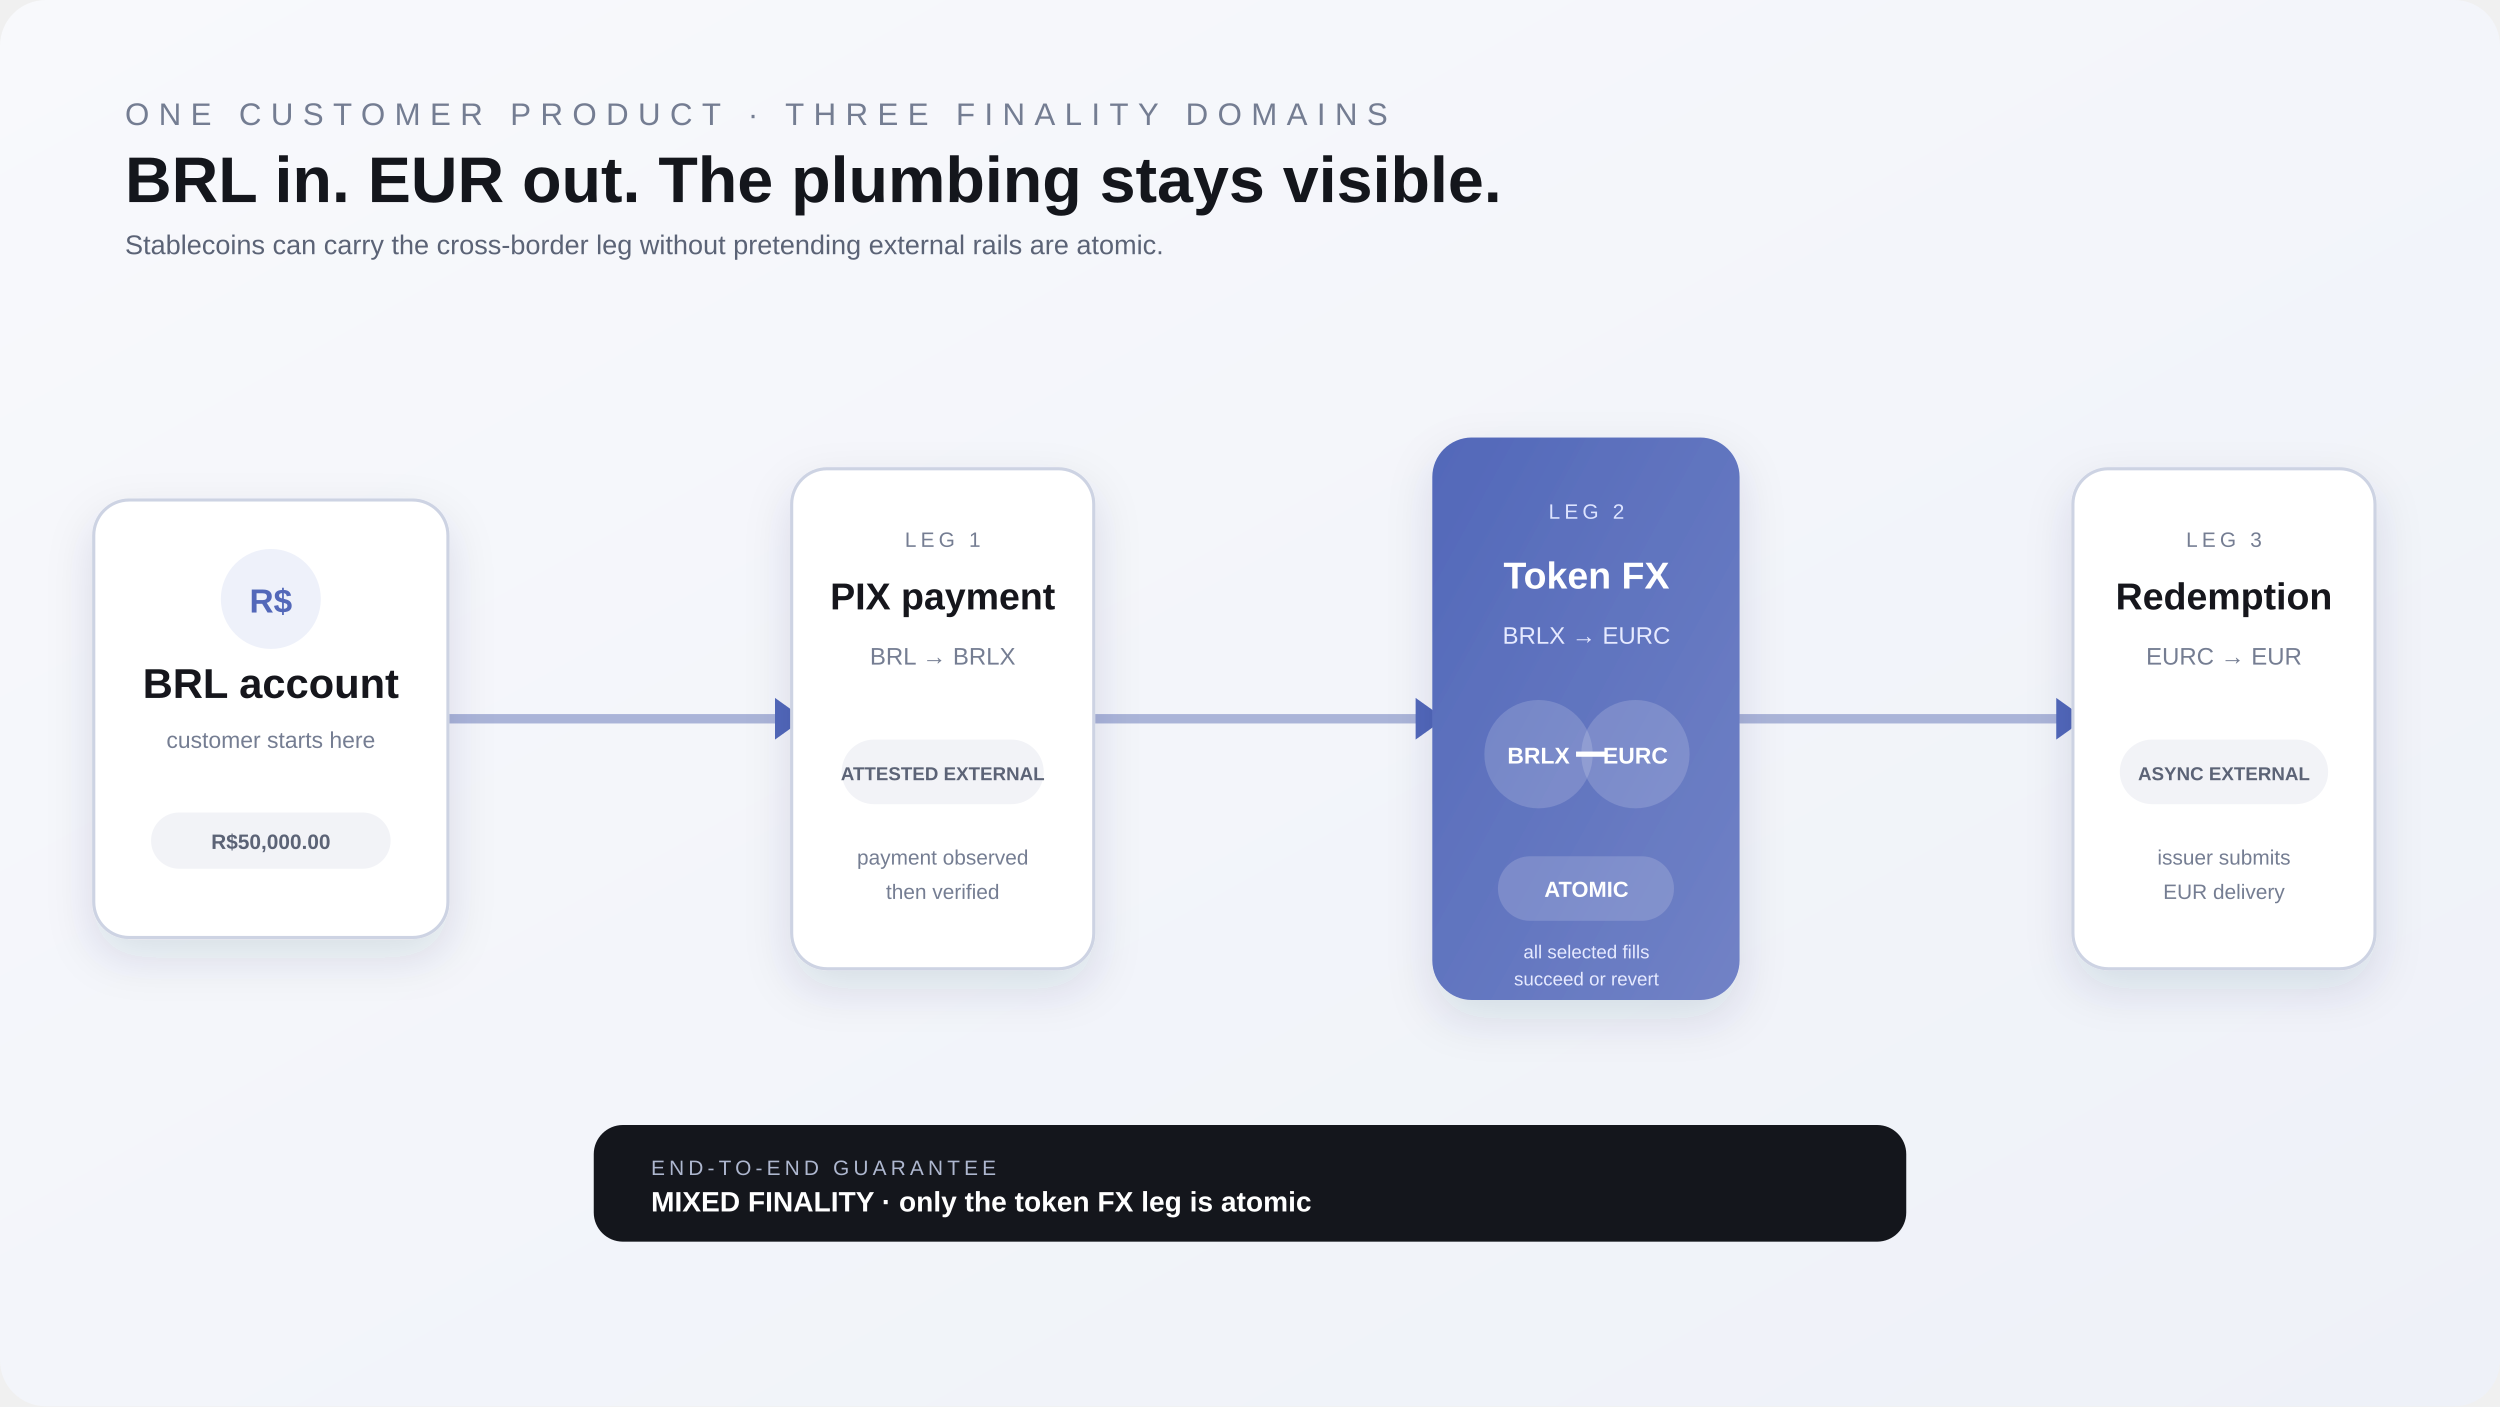
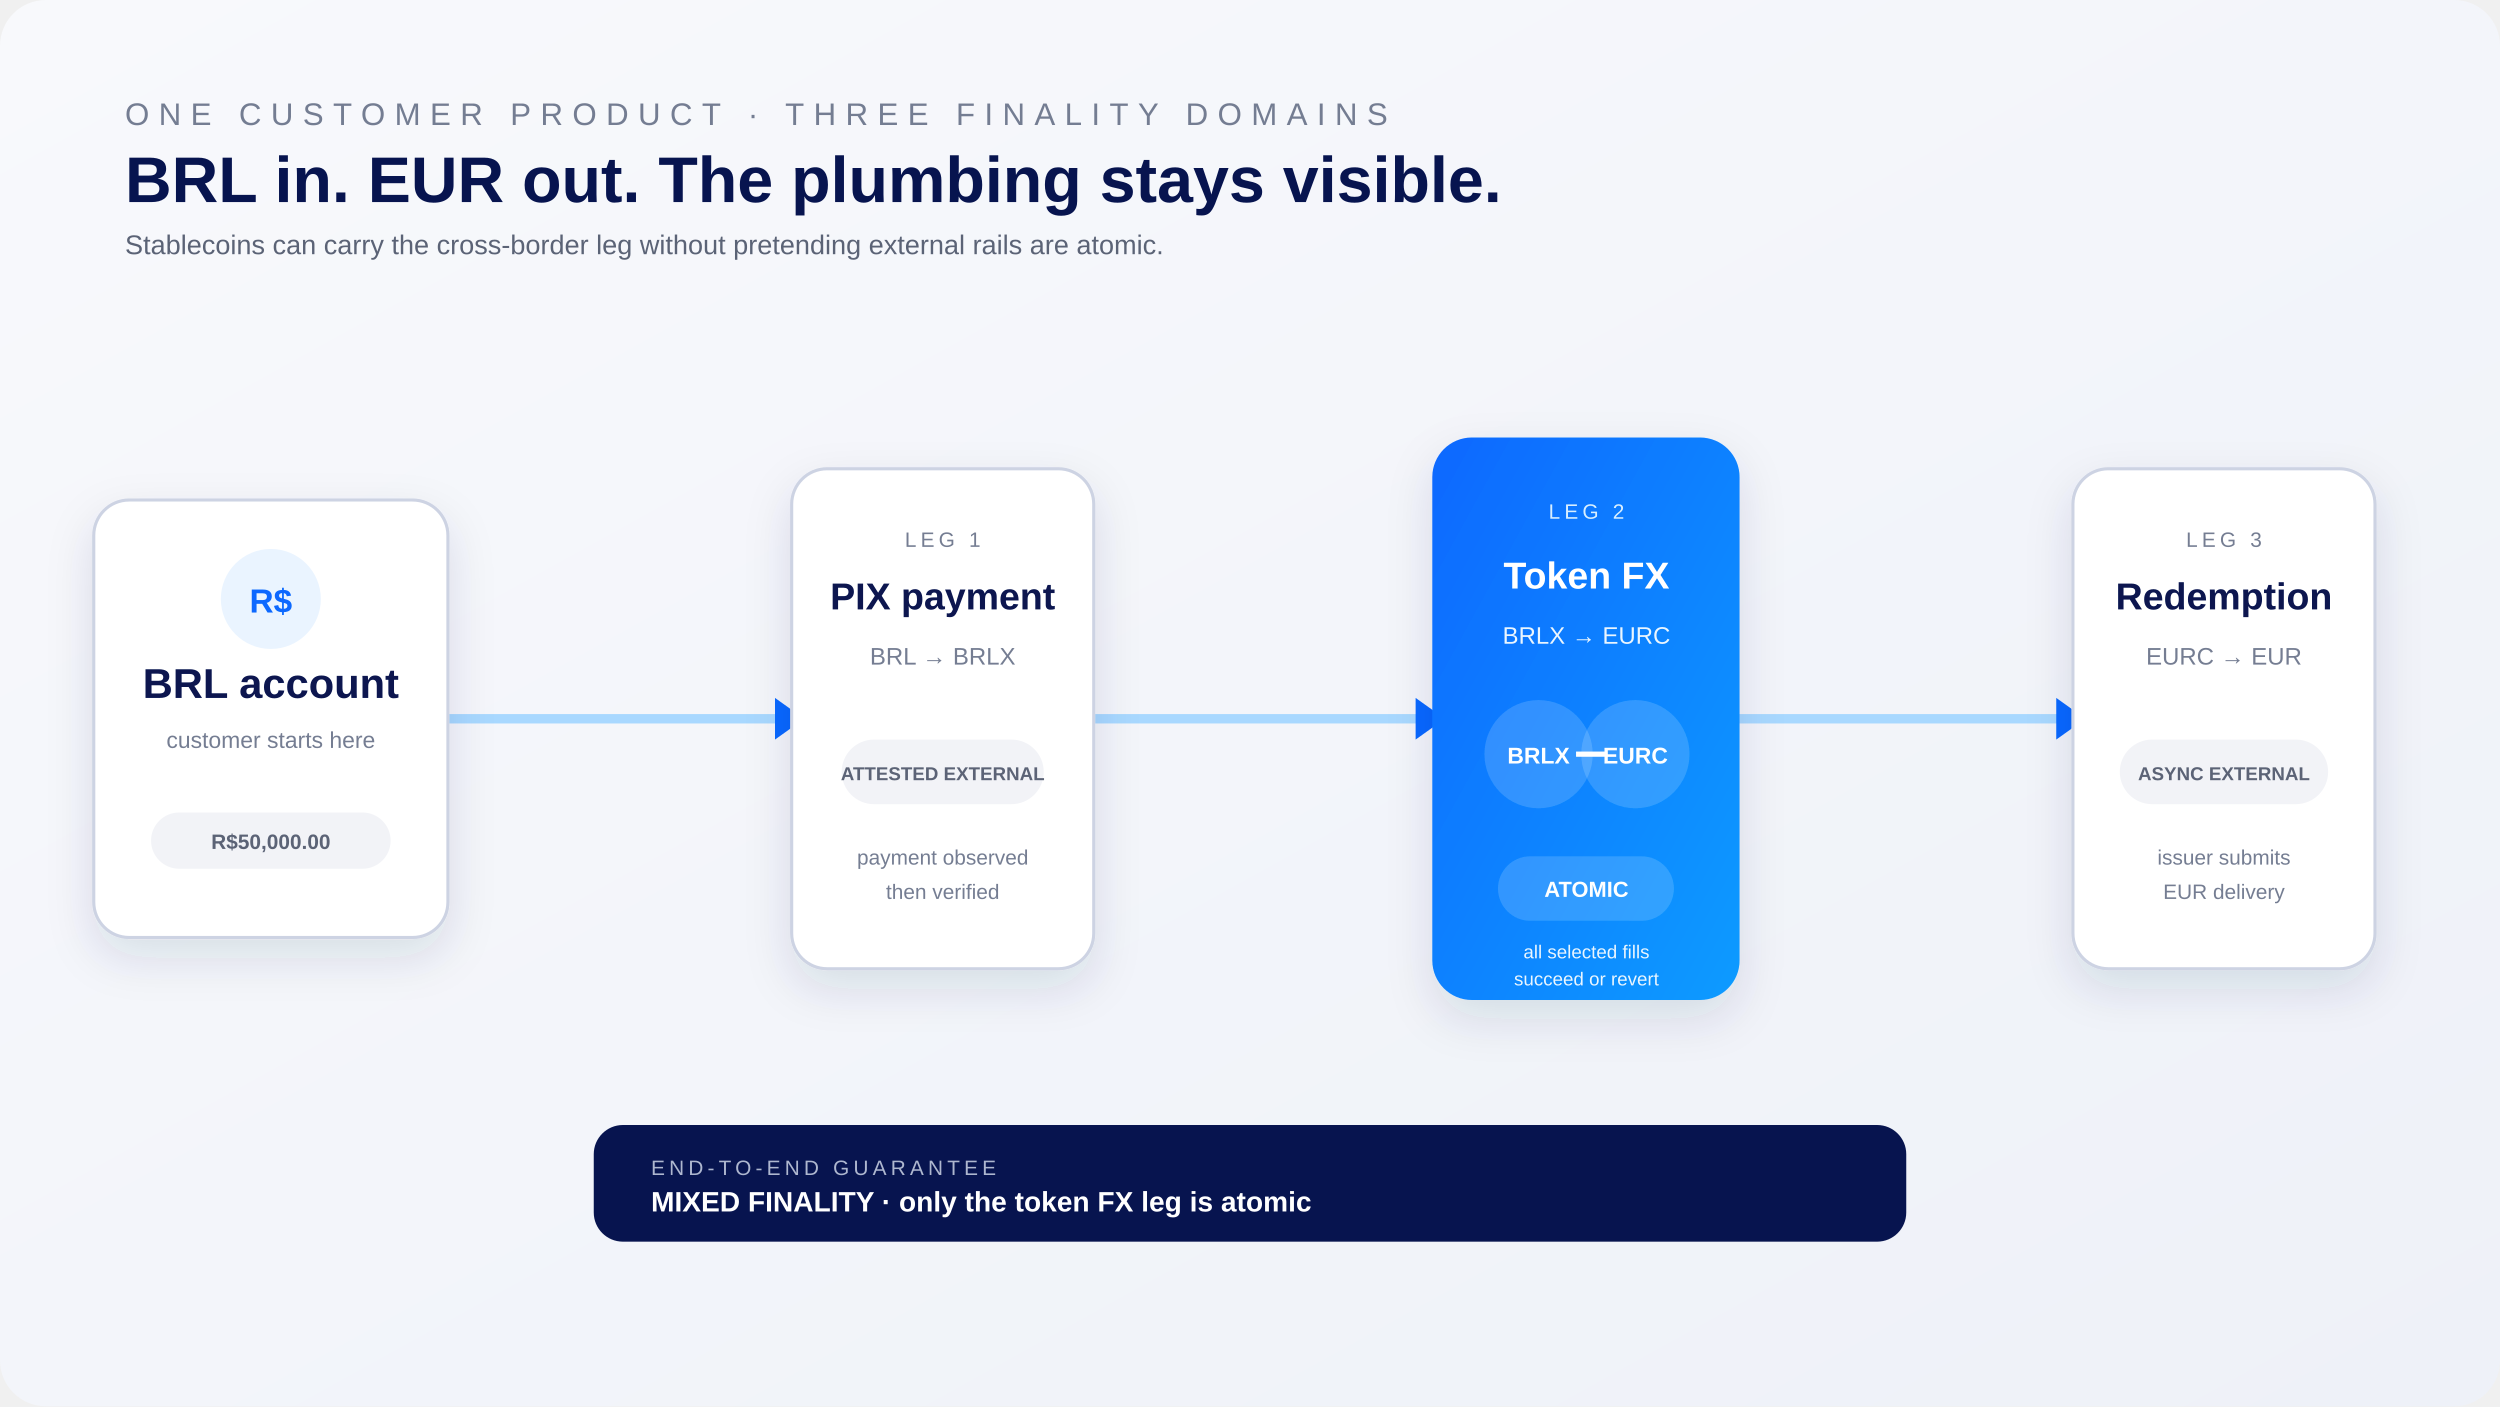
<svg xmlns="http://www.w3.org/2000/svg" width="2400" height="1350" viewBox="0 0 2400 1350" role="img" aria-labelledby="title desc">
  <defs>
    <linearGradient id="bg" x1="0" y1="0" x2="1" y2="1">
      <stop stop-color="#F8F9FC" />
      <stop offset="1" stop-color="#EEF1F8" />
    </linearGradient>
    <linearGradient id="atomic" x1="0" y1="0" x2="1" y2="1">
-       <stop stop-color="#5268B9" />
-       <stop offset="1" stop-color="#7182C6" />
+       <stop stop-color="#0868FF" />
+       <stop offset="1" stop-color="#0A9BFF" />
    </linearGradient>
    <filter id="shadow" x="-30%" y="-30%" width="160%" height="160%">
      <feDropShadow dx="0" dy="18" stdDeviation="22" flood-color="#24305A" flood-opacity=".12" />
    </filter>
  </defs>
  <rect width="2400" height="1350" rx="44" fill="url(#bg)" />
  <text x="120" y="120" font-family="Arial, sans-serif" font-size="30" letter-spacing="9" fill="#747D92">ONE CUSTOMER PRODUCT · THREE FINALITY DOMAINS</text>
-   <text x="120" y="194" font-family="Arial, sans-serif" font-size="62" font-weight="700" fill="#14161C">BRL in. EUR out. The plumbing stays visible.</text>
+   <text x="120" y="194" font-family="Arial, sans-serif" font-size="62" font-weight="700" fill="#07144F">BRL in. EUR out. The plumbing stays visible.</text>
  <text x="120" y="244" font-family="Arial, sans-serif" font-size="26" fill="#5B6376">Stablecoins can carry the cross-border leg without pretending external rails are atomic.</text>
-   <g stroke="#AAB4D8" stroke-width="9" fill="none" stroke-linecap="round">
+   <g stroke="#A8D8FF" stroke-width="9" fill="none" stroke-linecap="round">
    <path d="M430 690H760" />
    <path d="M1050 690H1375" />
    <path d="M1670 690H1990" />
  </g>
-   <g fill="#5268B9">
+   <g fill="#0868FF">
    <path d="M744 670l28 20-28 20z" />
    <path d="M1359 670l28 20-28 20z" />
    <path d="M1974 670l28 20-28 20z" />
  </g>
  <g font-family="Arial, sans-serif" filter="url(#shadow)">
    <g transform="translate(90 480)">
      <rect width="340" height="420" rx="34" fill="#FFFFFF" stroke="#CDD3E3" stroke-width="3" />
-       <circle cx="170" cy="95" r="48" fill="#EEF1FA" />
-       <text x="170" y="108" text-anchor="middle" font-size="32" font-weight="700" fill="#5268B9">R$</text>
-       <text x="170" y="190" text-anchor="middle" font-size="40" font-weight="700" fill="#14161C">BRL account</text>
+       <circle cx="170" cy="95" r="48" fill="#EAF4FF" />
+       <text x="170" y="108" text-anchor="middle" font-size="32" font-weight="700" fill="#0868FF">R$</text>
+       <text x="170" y="190" text-anchor="middle" font-size="40" font-weight="700" fill="#07144F">BRL account</text>
      <text x="170" y="238" text-anchor="middle" font-size="22" fill="#747D92">customer starts here</text>
      <rect x="55" y="300" width="230" height="54" rx="27" fill="#F2F3F7" />
      <text x="170" y="335" text-anchor="middle" font-size="20" font-weight="700" fill="#5B6376">R$50,000.00</text>
    </g>
    <g transform="translate(760 450)">
      <rect width="290" height="480" rx="34" fill="#FFFFFF" stroke="#CDD3E3" stroke-width="3" />
      <text x="145" y="75" text-anchor="middle" font-size="20" letter-spacing="4" fill="#747D92">LEG 1</text>
-       <text x="145" y="135" text-anchor="middle" font-size="36" font-weight="700" fill="#14161C">PIX payment</text>
+       <text x="145" y="135" text-anchor="middle" font-size="36" font-weight="700" fill="#07144F">PIX payment</text>
      <text x="145" y="188" text-anchor="middle" font-size="23" fill="#747D92">BRL → BRLX</text>
      <rect x="48" y="260" width="194" height="62" rx="31" fill="#F2F3F7" />
      <text x="145" y="299" text-anchor="middle" font-size="18" font-weight="700" fill="#5B6376">ATTESTED EXTERNAL</text>
      <text x="145" y="380" text-anchor="middle" font-size="20" fill="#747D92">payment observed</text>
      <text x="145" y="413" text-anchor="middle" font-size="20" fill="#747D92">then verified</text>
    </g>
    <g transform="translate(1375 420)">
      <rect width="295" height="540" rx="38" fill="url(#atomic)" />
-       <text x="148" y="78" text-anchor="middle" font-size="20" letter-spacing="4" fill="#DDE4FF">LEG 2</text>
+       <text x="148" y="78" text-anchor="middle" font-size="20" letter-spacing="4" fill="#D8EEFF">LEG 2</text>
      <text x="148" y="145" text-anchor="middle" font-size="36" font-weight="700" fill="#FFFFFF">Token FX</text>
-       <text x="148" y="198" text-anchor="middle" font-size="23" fill="#E6EAFF">BRLX → EURC</text>
+       <text x="148" y="198" text-anchor="middle" font-size="23" fill="#EAF5FF">BRLX → EURC</text>
      <g transform="translate(50 252)">
        <circle cx="52" cy="52" r="52" fill="#FFFFFF" opacity=".16" />
        <circle cx="145" cy="52" r="52" fill="#FFFFFF" opacity=".16" />
        <text x="52" y="61" text-anchor="middle" font-size="22" font-weight="700" fill="#FFFFFF">BRLX</text>
        <text x="145" y="61" text-anchor="middle" font-size="22" font-weight="700" fill="#FFFFFF">EURC</text>
        <path d="M103 52h-15m30 0h-15" stroke="#FFFFFF" stroke-width="5" />
      </g>
      <rect x="63" y="402" width="169" height="62" rx="31" fill="#FFFFFF" opacity=".16" />
      <text x="148" y="441" text-anchor="middle" font-size="21" font-weight="700" fill="#FFFFFF">ATOMIC</text>
-       <text x="148" y="500" text-anchor="middle" font-size="18" fill="#E6EAFF">all selected fills</text>
-       <text x="148" y="526" text-anchor="middle" font-size="18" fill="#E6EAFF">succeed or revert</text>
+       <text x="148" y="500" text-anchor="middle" font-size="18" fill="#EAF5FF">all selected fills</text>
+       <text x="148" y="526" text-anchor="middle" font-size="18" fill="#EAF5FF">succeed or revert</text>
    </g>
    <g transform="translate(1990 450)">
      <rect width="290" height="480" rx="34" fill="#FFFFFF" stroke="#CDD3E3" stroke-width="3" />
      <text x="145" y="75" text-anchor="middle" font-size="20" letter-spacing="4" fill="#747D92">LEG 3</text>
-       <text x="145" y="135" text-anchor="middle" font-size="36" font-weight="700" fill="#14161C">Redemption</text>
+       <text x="145" y="135" text-anchor="middle" font-size="36" font-weight="700" fill="#07144F">Redemption</text>
      <text x="145" y="188" text-anchor="middle" font-size="23" fill="#747D92">EURC → EUR</text>
      <rect x="45" y="260" width="200" height="62" rx="31" fill="#F2F3F7" />
      <text x="145" y="299" text-anchor="middle" font-size="18" font-weight="700" fill="#5B6376">ASYNC EXTERNAL</text>
      <text x="145" y="380" text-anchor="middle" font-size="20" fill="#747D92">issuer submits</text>
      <text x="145" y="413" text-anchor="middle" font-size="20" fill="#747D92">EUR delivery</text>
    </g>
  </g>
  <g transform="translate(570 1080)">
-     <rect width="1260" height="112" rx="28" fill="#14161C" />
+     <rect width="1260" height="112" rx="28" fill="#07144F" />
    <text x="55" y="48" font-family="Arial, sans-serif" font-size="20" letter-spacing="4" fill="#AEB7CF">END-TO-END GUARANTEE</text>
    <text x="55" y="83" font-family="Arial, sans-serif" font-size="27" font-weight="700" fill="#FFFFFF">MIXED FINALITY · only the token FX leg is atomic</text>
  </g>
</svg>
